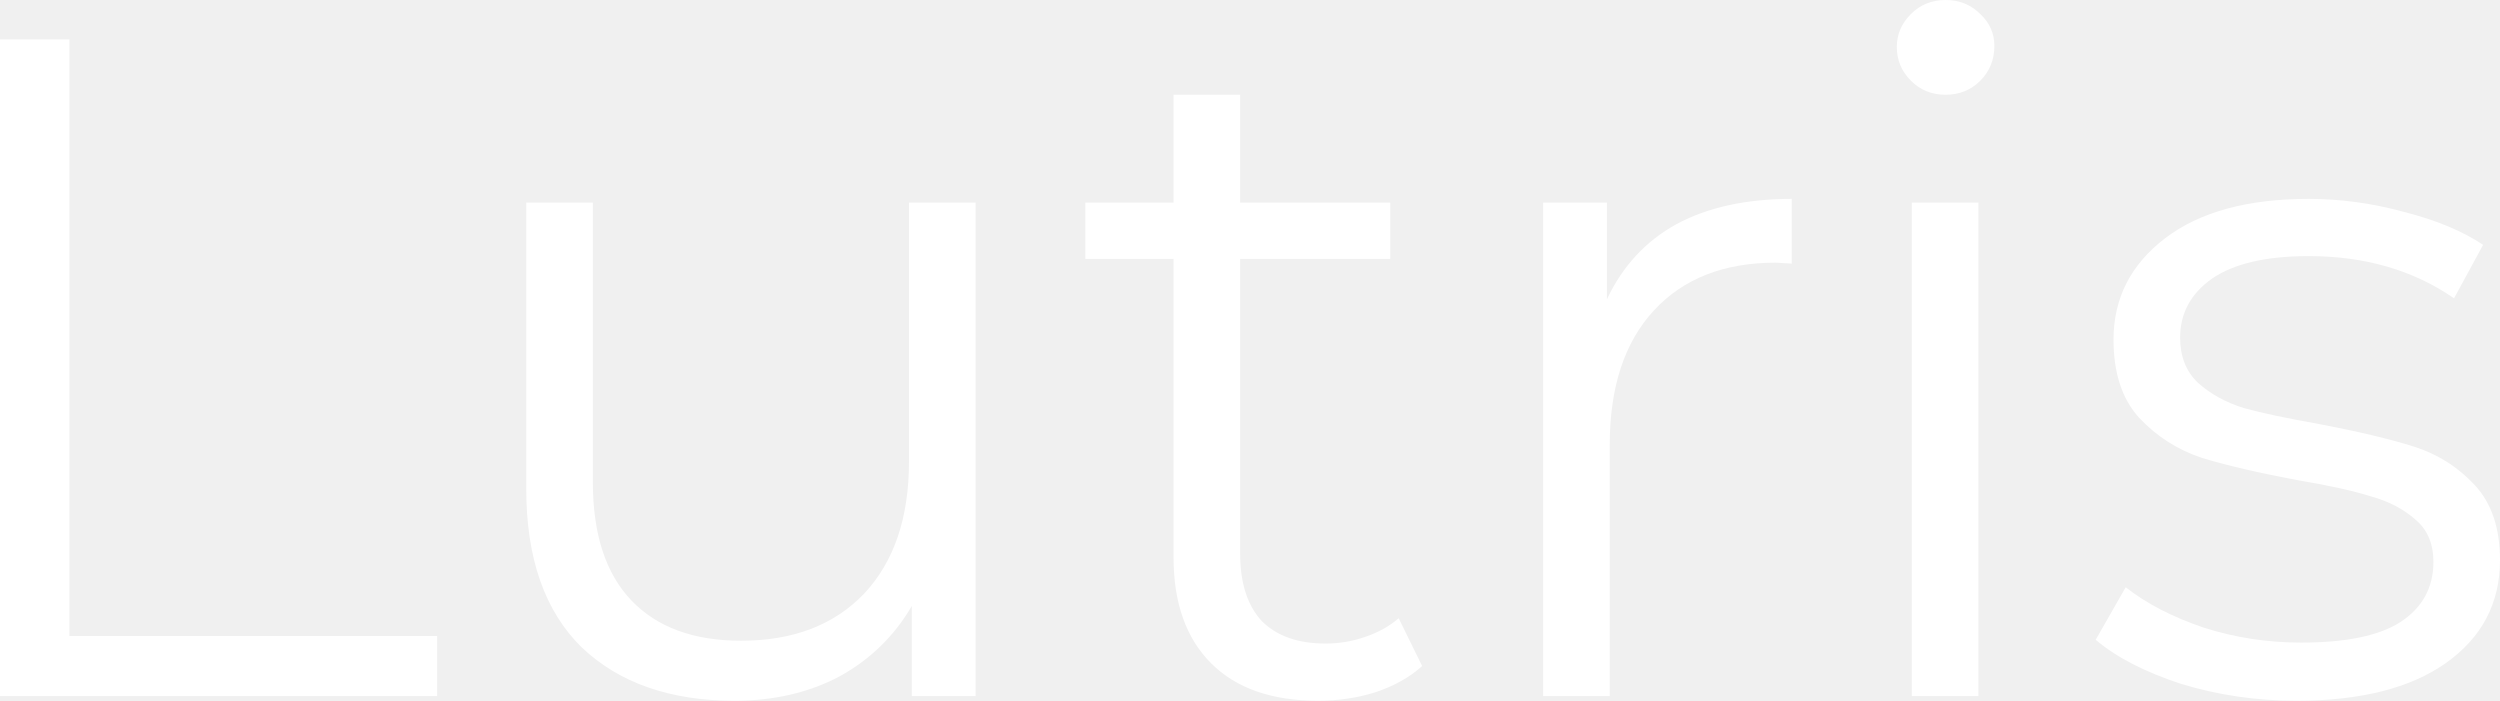
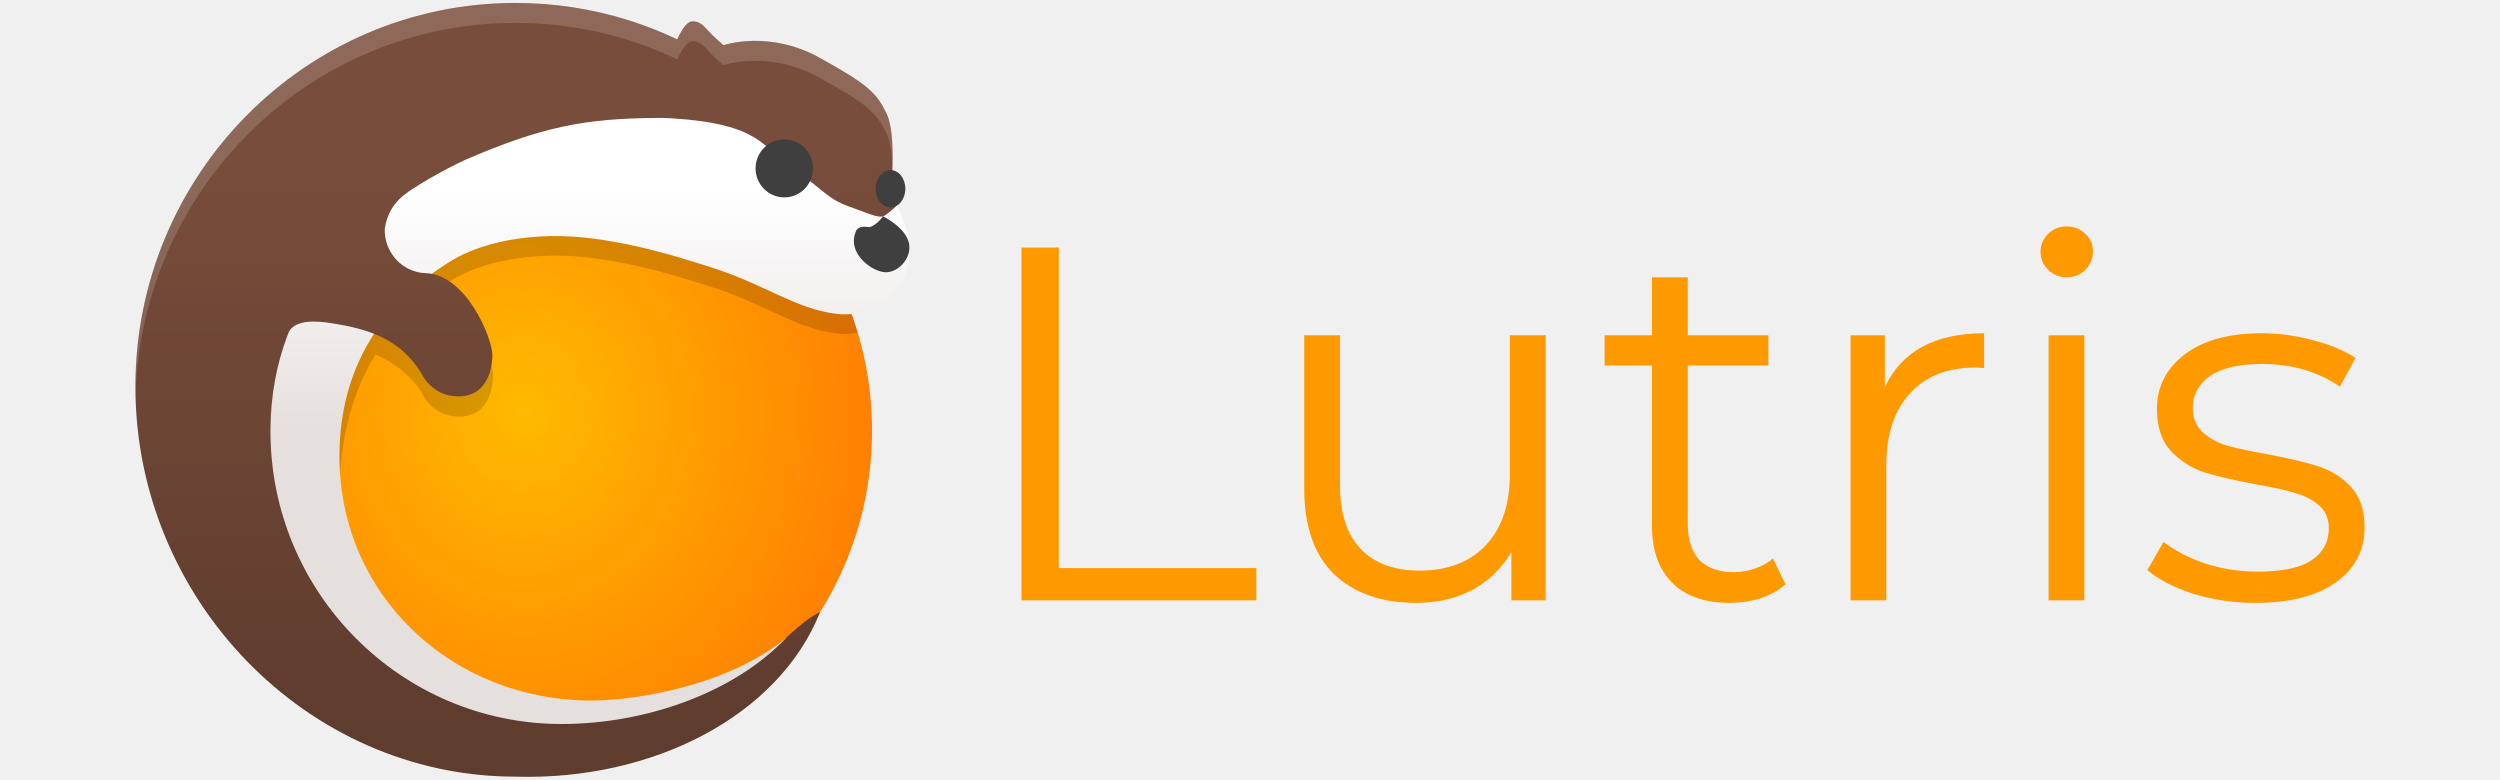
- <svg xmlns="http://www.w3.org/2000/svg" viewBox="0 0 3000 840.9" version="1.1" id="svg866">
-   <path id="path847" style="font: 160px / 1.25 Montserrat; fill-opacity: 1; letter-spacing: 0px; word-spacing: 0px; stroke: none; fill: rgb(255, 255, 255);" d="M 0 47.28 L 83.285 47.28 L 83.285 763.236 L 524.575 763.236 L 524.575 835.273 L 0 835.273 Z" />
-   <path id="path849" style="font: 160px / 1.25 Montserrat; fill-opacity: 1; letter-spacing: 0px; word-spacing: 0px; stroke: none; fill: rgb(255, 255, 255);" d="M 1170.728 243.155 L 1170.728 835.273 L 1094.17 835.273 L 1094.17 727.204 C 1073.163 763.236 1044.284 791.37 1007.508 811.633 C 970.731 831.151 928.69 840.91 881.41 840.91 C 804.108 840.91 742.947 819.531 697.927 776.745 C 653.651 733.214 631.501 669.793 631.501 586.507 L 631.501 243.155 L 711.435 243.155 L 711.435 578.61 C 711.435 640.914 726.832 688.194 757.599 720.45 C 788.365 752.732 832.268 768.873 889.307 768.873 C 951.585 768.873 1000.753 750.1 1036.759 712.579 C 1072.79 674.313 1090.793 621.396 1090.793 553.853 L 1090.793 243.155 Z" />
-   <path id="path851" style="font: 160px / 1.25 Montserrat; fill-opacity: 1; letter-spacing: 0px; word-spacing: 0px; stroke: none; fill: rgb(255, 255, 255);" d="M 1706.578 799.268 C 1691.554 812.776 1672.806 823.28 1650.283 830.779 C 1628.531 837.533 1605.636 840.91 1581.623 840.91 C 1526.073 840.91 1483.314 825.913 1453.292 795.891 C 1423.269 765.869 1408.245 723.455 1408.245 668.676 L 1408.245 310.698 L 1302.437 310.698 L 1302.437 243.155 L 1408.245 243.155 L 1408.245 113.706 L 1488.18 113.706 L 1488.18 243.155 L 1668.286 243.155 L 1668.286 310.698 L 1488.18 310.698 L 1488.18 664.182 C 1488.18 699.442 1496.822 726.46 1514.08 745.233 C 1532.083 763.236 1557.611 772.251 1590.611 772.251 C 1607.125 772.251 1622.894 769.618 1637.891 764.353 C 1653.66 759.114 1667.169 751.615 1678.417 741.856 Z" />
-   <path id="path853" style="font: 160px / 1.25 Montserrat; fill-opacity: 1; letter-spacing: 0px; word-spacing: 0px; stroke: none; fill: rgb(255, 255, 255);" d="M 1928.326 359.095 C 1947.1 319.34 1974.862 289.318 2011.638 269.055 C 2049.159 248.792 2095.322 238.661 2150.101 238.661 L 2150.101 316.335 L 2130.955 315.192 C 2068.677 315.192 2019.882 334.338 1984.621 372.603 C 1949.334 410.896 1931.703 464.558 1931.703 533.59 L 1931.703 835.273 L 1851.795 835.273 L 1851.795 243.155 L 1928.326 243.155 Z" />
-   <path id="path855" style="font: 160px / 1.25 Montserrat; fill-opacity: 1; letter-spacing: 0px; word-spacing: 0px; stroke: none; fill: rgb(255, 255, 255);" d="M 2294.175 243.155 L 2374.11 243.155 L 2374.11 835.273 L 2294.175 835.273 Z M 2334.701 113.706 C 2318.214 113.706 2304.307 108.069 2293.059 96.821 C 2281.81 85.546 2276.173 72.037 2276.173 56.295 C 2276.173 41.27 2281.81 28.134 2293.059 16.886 C 2304.307 5.637 2318.214 0 2334.701 0 C 2351.215 0 2365.096 5.637 2376.37 16.886 C 2387.619 27.389 2393.256 40.154 2393.256 55.151 C 2393.256 71.665 2387.619 85.546 2376.37 96.821 C 2365.096 108.069 2351.215 113.706 2334.701 113.706 Z" />
-   <path id="path857" style="font: 160px / 1.25 Montserrat; fill-opacity: 1; letter-spacing: 0px; word-spacing: 0px; stroke: none; fill: rgb(255, 255, 255);" d="M 2755.728 840.91 C 2707.704 840.91 2661.54 834.156 2617.265 820.648 C 2573.734 806.394 2539.591 788.764 2514.834 767.73 L 2550.839 704.708 C 2575.622 724.226 2606.761 740.341 2644.282 753.105 C 2681.803 765.124 2720.84 771.107 2761.366 771.107 C 2815.4 771.107 2855.181 762.864 2880.683 746.35 C 2906.955 729.092 2920.092 705.08 2920.092 674.313 C 2920.092 652.535 2912.965 635.649 2898.685 623.656 C 2884.432 610.892 2866.43 601.505 2844.651 595.495 C 2822.899 588.741 2793.994 582.386 2757.988 576.376 C 2709.964 567.361 2671.299 558.347 2642.022 549.359 C 2612.771 539.6 2587.615 523.458 2566.608 500.935 C 2546.345 478.439 2536.213 447.3 2536.213 407.518 C 2536.213 357.978 2556.849 317.452 2598.119 285.941 C 2639.416 254.403 2696.827 238.661 2770.354 238.661 C 2808.646 238.661 2846.911 243.899 2885.177 254.403 C 2923.469 264.162 2954.98 277.299 2979.737 293.812 L 2944.849 357.978 C 2896.079 324.206 2837.897 307.321 2770.354 307.321 C 2719.324 307.321 2680.686 316.335 2654.414 334.338 C 2628.912 352.34 2616.148 375.981 2616.148 405.258 C 2616.148 427.781 2623.275 445.784 2637.528 459.292 C 2652.552 472.801 2670.927 482.933 2692.679 489.687 C 2714.458 495.697 2744.48 502.079 2782.745 508.833 C 2830.025 517.821 2867.919 526.835 2896.452 535.85 C 2924.958 544.838 2949.343 560.235 2969.606 581.987 C 2989.868 603.765 3000 633.787 3000 672.053 C 3000 723.827 2978.248 765.124 2934.717 795.891 C 2891.931 825.913 2832.286 840.91 2755.728 840.91 Z" />
+ <svg xmlns="http://www.w3.org/2000/svg" xmlns:xlink="http://www.w3.org/1999/xlink" width="210mm" height="65.5mm" viewBox="0 0 210 65.5" version="1.1" id="svg866">
+   <defs id="defs860">
+     <radialGradient r="77.057" fy="-121.309" fx="365.896" cy="-121.309" cx="365.896" gradientTransform="matrix(1.267778,0.01426727,-0.01587862,1.410295,-99.3015,606.7237)" gradientUnits="userSpaceOnUse" id="radialGradient4544-0" xlink:href="#linearGradient4146" />
+     <linearGradient id="linearGradient4146">
+       <stop id="stop4148" offset="0" style="stop-color:#ffba00;stop-opacity:1;" />
+       <stop id="stop4150" offset="1" style="stop-color:#ff7f02;stop-opacity:1;" />
+     </linearGradient>
+     <linearGradient xlink:href="#linearGradient4520" id="linearGradient1049" gradientUnits="userSpaceOnUse" x1="332.25" y1="369.857" x2="332.25" y2="522.875" />
+     <linearGradient id="linearGradient4520">
+       <stop id="stop4522" offset="0" style="stop-color:#794d3b;stop-opacity:1;" />
+       <stop id="stop4524" offset="1" style="stop-color:#5e3c2e;stop-opacity:1;" />
+     </linearGradient>
+     <linearGradient y2="-183.117" x2="369.239" y1="-117.549" x1="369.239" gradientTransform="translate(0,564.6657)" gradientUnits="userSpaceOnUse" id="linearGradient4550-5" xlink:href="#linearGradient4214" />
+     <linearGradient id="linearGradient4214">
+       <stop id="stop4216" offset="0" style="stop-color:#e5dfdd;stop-opacity:1;" />
+       <stop id="stop4218" offset="1" style="stop-color:#ffffff;stop-opacity:1;" />
+     </linearGradient>
+     <linearGradient xlink:href="#linearGradient4520" id="linearGradient1627" gradientUnits="userSpaceOnUse" x1="332.25" y1="369.857" x2="332.25" y2="522.875" />
+     <linearGradient xlink:href="#linearGradient4520" id="linearGradient1629" gradientUnits="userSpaceOnUse" x1="332.25" y1="369.857" x2="332.25" y2="522.875" />
+   </defs>
+   <g id="layer1" transform="translate(0,-231.5)">
+     <g id="g864" transform="translate(10.2644,0.8148956)">
+       <g id="layer1-6" transform="matrix(0.3100272,0,0,0.3131994,-81.72243,98.63551)">
+         <g id="g4532-1" transform="translate(5.877096,91.42611)">
+           <path id="path2996-71-2" d="m 421.126,370.596 -0.222,7.937 -59.069,4.647 -44.514,28.901 -10.548,48.313 c 0,0 7.17,31.227 13.289,37.556 6.119,6.33 18.771,24.483 34.384,27.648 15.613,3.165 28.905,6.742 41.564,3.577 12.659,-3.165 21.108,-6.958 21.108,-6.958 l 5.274,-2.532 c 0,0 -1.298,1.137 -3.381,2.598 25.191,-16.15 41.877,-44.403 41.877,-76.548 0,-31.236 -15.756,-58.786 -39.762,-75.138 z" style="fill:url(#radialGradient4544-0);fill-opacity:1;stroke:none" />
+           <path id="path3970-2-2" d="m 407.736,341.565 c 0,0 2.226,-5.492 4.304,-5.64 2.078,-0.148 3.265,1.187 4.601,2.672 1.336,1.484 4.007,3.71 4.007,3.71 0,0 12.17,-4.156 25.825,3.265 13.655,7.421 15.584,9.647 18.256,14.842 2.672,5.195 1.484,18.256 1.484,18.256 l 1.596,7.792 -3.377,4.378 -23.747,-4.007 -28.348,-20.927 z" style="fill:url(#linearGradient1627);fill-opacity:1;stroke:none" />
+           <path id="path2996-71-9-9" d="m 421.141,370.599 -4.719,6.438 -54.562,6.125 -44.531,28.906 -10.531,48.312 c 0,0 7.163,31.233 13.281,37.562 6.119,6.33 18.762,24.491 34.375,27.656 15.613,3.165 28.904,6.727 41.562,3.562 12.659,-3.165 21.125,-6.938 21.125,-6.938 l 5.281,-2.531 c 0,0 -1.323,1.133 -3.406,2.594 2.853,-1.829 5.596,-3.841 8.219,-5.969 -14.618,9.149 -32.447,13.748 -42.562,13.75 -37.585,0 -68.062,-30.446 -68.062,-68.031 0,-13.269 3.204,-26.229 9.719,-36.781 4.588,1.97 9.419,5.32 12.469,10.219 0.491,0.707 0.828,1.518 1.375,2.188 2.692,3.294 5.6,4.147 8.531,4.281 6.264,0.182 9.221,-4.494 9.5,-10.781 0.008,-0.493 0.045,-0.247 0.011,-0.678 -0.198,-4.19 -6.373,-19.672 -16.636,-21.447 1.796,-1.382 3.668,-2.674 5.625,-3.844 6.61,-3.951 20.654,-8.435 40.125,-5.5 9.875,1.489 17.965,3.617 30.438,7.594 14.475,4.616 22.519,11.062 33.656,12.344 1.874,0.216 3.766,0.13 5.594,-0.219 -6.073,-20.1 -18.904,-37.252 -35.875,-48.812 z" style="fill:#000000;fill-opacity:0.157;stroke:none" />
+           <path id="path2996-7-5-8" d="m 364.271,330.976 c -56.867,0 -102.968,46.101 -102.968,102.968 0,56.867 46.312,104.535 102.968,104.542 36.962,1.099 71.25,-16.112 82.552,-44.152 -4.17,1.924 -8.757,6.56 -12.216,9.594 -6.521,5.721 -13.596,6.88 -22.59,11.564 -17.433,9.08 -36.288,7.874 -53.877,4.01 -14.297,-3.141 -29.978,-10.133 -38.393,-21.316 -8.415,-11.184 -13.355,-37.742 -13.355,-37.742 l 10.6,-48.552 44.734,-29.044 59.361,-4.67 0.223,-7.976 c 8.961,6.104 16.776,13.767 23.062,22.59 h 14.299 c -15.883,-36.38 -52.168,-61.815 -94.401,-61.815 z" style="fill:url(#linearGradient1629);fill-opacity:1;stroke:none" />
+           <path id="path3004-7-2" d="m 402.892,361.817 c -19.941,0.102 -31.554,2.413 -52.246,11.247 -26.251,12.212 -52.607,35.077 -52.755,72.449 -0.173,43.553 35.315,78.856 78.869,78.856 22.506,0 46.742,-8.221 61.108,-23.342 -15.462,12.947 -40.943,17.048 -52.974,17.051 -37.585,0 -68.309,-27.961 -68.309,-65.546 0,-23.748 11.64,-41.243 30.606,-52.58 6.61,-3.951 20.645,-8.445 40.117,-5.51 9.875,1.489 17.963,3.619 30.435,7.596 14.475,4.616 22.538,11.063 33.675,12.345 12.684,1.459 26.083,-10.493 16.188,-29.084 0,0 -1.794,1.79 -3.293,2.689 -1.499,0.9 -3.593,-0.289 -9.59,-2.388 -5.997,-2.099 -6.9,-4.509 -15.296,-10.206 -8.396,-5.697 -8.392,-11.987 -32.98,-13.486 -1.153,-0.07 -2.345,-0.104 -3.555,-0.092 z" style="fill:url(#linearGradient4550-5);fill-opacity:1;stroke:none" />
+           <circle r="17.857" cy="384.505" cx="542.143" transform="matrix(0.4355232,0,0,0.4355232,200.9913,207.8893)" id="path3026-6-2" style="fill:#3f3f3f;fill-opacity:1;stroke:none" />
+           <circle r="17.857" cy="384.505" cx="542.143" transform="matrix(0.2257675,0,0,0.2808408,343.4773,272.8314)" id="path3026-4-1-7" style="fill:#3f3f3f;fill-opacity:1;stroke:none" />
+           <path id="path3889-4-8" d="m 334.292,381.213 c -5.067,1.234 -17.416,4.233 -24.752,14.19 -7.046,9.563 -6.474,20.712 -6.631,23.681 2.04,-3.285 7.627,-2.819 11.478,-2.223 9.081,1.405 18.393,3.822 24.215,13.174 0.491,0.707 0.839,1.524 1.386,2.193 2.692,3.294 5.602,4.139 8.533,4.274 6.264,0.182 9.221,-4.493 9.5,-10.78 0.008,-0.493 0.002,-0.257 -0.033,-0.689 -0.207,-4.378 -6.927,-21.079 -18.013,-21.593 -0.124,-0.004 -0.249,-0.003 -0.371,-0.011 -6.149,-0.376 -10.928,-5.613 -10.749,-11.865 0.617,-4.05 2.508,-7.253 6.218,-9.852 z" style="fill:url(#linearGradient1049);fill-opacity:1;stroke:none" />
+           <path id="path3950-2-5" d="m 463.83,388.188 c 0,0 -1.01,1.745 -3.187,2.791 -0.894,0.429 -2.464,-0.648 -3.938,0.849 -3.129,6.281 4.515,11.525 8.077,11.377 3.562,-0.148 6.372,-3.737 6.224,-6.854 -0.148,-4.824 -7.176,-8.162 -7.176,-8.162 z" style="fill:#3f3f3f;fill-opacity:1;stroke:none" />
+           <path id="path2996-7-8-5-3-8" d="m 364.271,330.976 c -56.867,0 -102.968,46.101 -102.968,102.968 0,0.889 0.017,1.766 0.04,2.65 1.43,-55.62 46.963,-100.265 102.928,-100.265 15.678,0 30.543,3.505 43.842,9.773 0.707,-1.526 2.354,-4.715 3.936,-4.828 2.078,-0.148 3.256,1.192 4.591,2.676 1.336,1.484 4.014,3.713 4.014,3.713 0,0 12.163,-4.154 25.817,3.267 13.655,7.421 15.589,9.642 18.261,14.837 1.112,2.162 1.554,5.686 1.692,9.065 0.145,-4.272 0.06,-11.01 -1.692,-14.417 -2.672,-5.195 -4.606,-7.416 -18.261,-14.837 -13.655,-7.421 -25.817,-3.267 -25.817,-3.267 0,0 -2.678,-2.228 -4.014,-3.713 -1.336,-1.484 -2.514,-2.825 -4.591,-2.676 -1.581,0.113 -3.229,3.301 -3.936,4.828 -13.299,-6.269 -28.165,-9.773 -43.842,-9.773 z" style="fill:#ffffff;fill-opacity:0.157;stroke:none" />
+         </g>
+       </g>
+       <g transform="matrix(0.2645833,0,0,0.2645833,-4.29286,232.1665)" id="text38" style="font-style:normal;font-variant:normal;font-weight:normal;font-stretch:normal;font-size:160px;line-height:1.25;font-family:Montserrat;-inkscape-font-specification:Montserrat;letter-spacing:0px;word-spacing:0px;fill:#000000;fill-opacity:1;stroke:none" aria-label="Lutris">
+         <path id="path847" style="font-style:normal;font-variant:normal;font-weight:normal;font-stretch:normal;font-family:Montserrat;-inkscape-font-specification:Montserrat;fill:#ff9900;fill-opacity:1" d="m 301.74,73 h 11.84 V 174.76 H 376.3 V 185 h -74.56 z" />
+         <path id="path849" style="font-style:normal;font-variant:normal;font-weight:normal;font-stretch:normal;font-family:Montserrat;-inkscape-font-specification:Montserrat;fill:#ff9900;fill-opacity:1" d="M 468.14,100.84 V 185 h -10.88 v -15.36 q -4.48,7.68 -12.32,12 -7.84,4.16 -17.92,4.16 -16.48,0 -26.08,-9.12 -9.44,-9.28 -9.44,-27.04 v -48.8 h 11.36 v 47.68 q 0,13.28 6.56,20.16 6.56,6.88 18.72,6.88 13.28,0 20.96,-8 7.68,-8.16 7.68,-22.56 v -44.16 z" />
+         <path id="path851" style="font-style:normal;font-variant:normal;font-weight:normal;font-stretch:normal;font-family:Montserrat;-inkscape-font-specification:Montserrat;fill:#ff9900;fill-opacity:1" d="m 544.299,179.88 q -3.2,2.88 -8,4.48 -4.64,1.44 -9.76,1.44 -11.84,0 -18.24,-6.4 -6.4,-6.4 -6.4,-18.08 v -50.88 h -15.04 v -9.6 h 15.04 v -18.4 h 11.36 v 18.4 h 25.6 v 9.6 h -25.6 v 50.24 q 0,7.52 3.68,11.52 3.84,3.84 10.88,3.84 3.52,0 6.72,-1.12 3.36,-1.12 5.76,-3.2 z" />
+         <path id="path853" style="font-style:normal;font-variant:normal;font-weight:normal;font-stretch:normal;font-family:Montserrat;-inkscape-font-specification:Montserrat;fill:#ff9900;fill-opacity:1" d="m 575.819,117.32 q 4,-8.48 11.84,-12.8 8,-4.32 19.68,-4.32 v 11.04 l -2.72,-0.16 q -13.28,0 -20.8,8.16 -7.52,8.16 -7.52,22.88 V 185 h -11.36 v -84.16 h 10.88 z" />
+         <path id="path855" style="font-style:normal;font-variant:normal;font-weight:normal;font-stretch:normal;font-family:Montserrat;-inkscape-font-specification:Montserrat;fill:#ff9900;fill-opacity:1" d="m 627.819,100.84 h 11.36 V 185 h -11.36 z m 5.76,-18.4 q -3.52,0 -5.92,-2.4 -2.4,-2.4 -2.4,-5.76 0,-3.2 2.4,-5.6 2.4,-2.4 5.92,-2.4 3.52,0 5.92,2.4 2.4,2.24 2.4,5.44 0,3.52 -2.4,5.92 -2.4,2.4 -5.92,2.4 z" />
+         <path id="path857" style="font-style:normal;font-variant:normal;font-weight:normal;font-stretch:normal;font-family:Montserrat;-inkscape-font-specification:Montserrat;fill:#ff9900;fill-opacity:1" d="m 693.419,185.8 q -10.24,0 -19.68,-2.88 -9.28,-3.04 -14.56,-7.52 l 5.12,-8.96 q 5.28,4.16 13.28,6.88 8,2.56 16.64,2.56 11.52,0 16.96,-3.52 5.6,-3.68 5.6,-10.24 0,-4.64 -3.04,-7.2 -3.04,-2.72 -7.68,-4 -4.64,-1.44 -12.32,-2.72 -10.24,-1.92 -16.48,-3.84 -6.24,-2.08 -10.72,-6.88 -4.32,-4.8 -4.32,-13.28 0,-10.56 8.8,-17.28 8.8,-6.72 24.48,-6.72 8.16,0 16.32,2.24 8.16,2.08 13.44,5.6 l -4.96,9.12 q -10.4,-7.2 -24.8,-7.2 -10.88,0 -16.48,3.84 -5.44,3.84 -5.44,10.08 0,4.8 3.04,7.68 3.2,2.88 7.84,4.32 4.64,1.28 12.8,2.72 10.08,1.92 16.16,3.84 6.08,1.92 10.4,6.56 4.32,4.64 4.32,12.8 0,11.04 -9.28,17.6 -9.12,6.4 -25.44,6.4 z" />
+       </g>
+     </g>
+   </g>
</svg>
